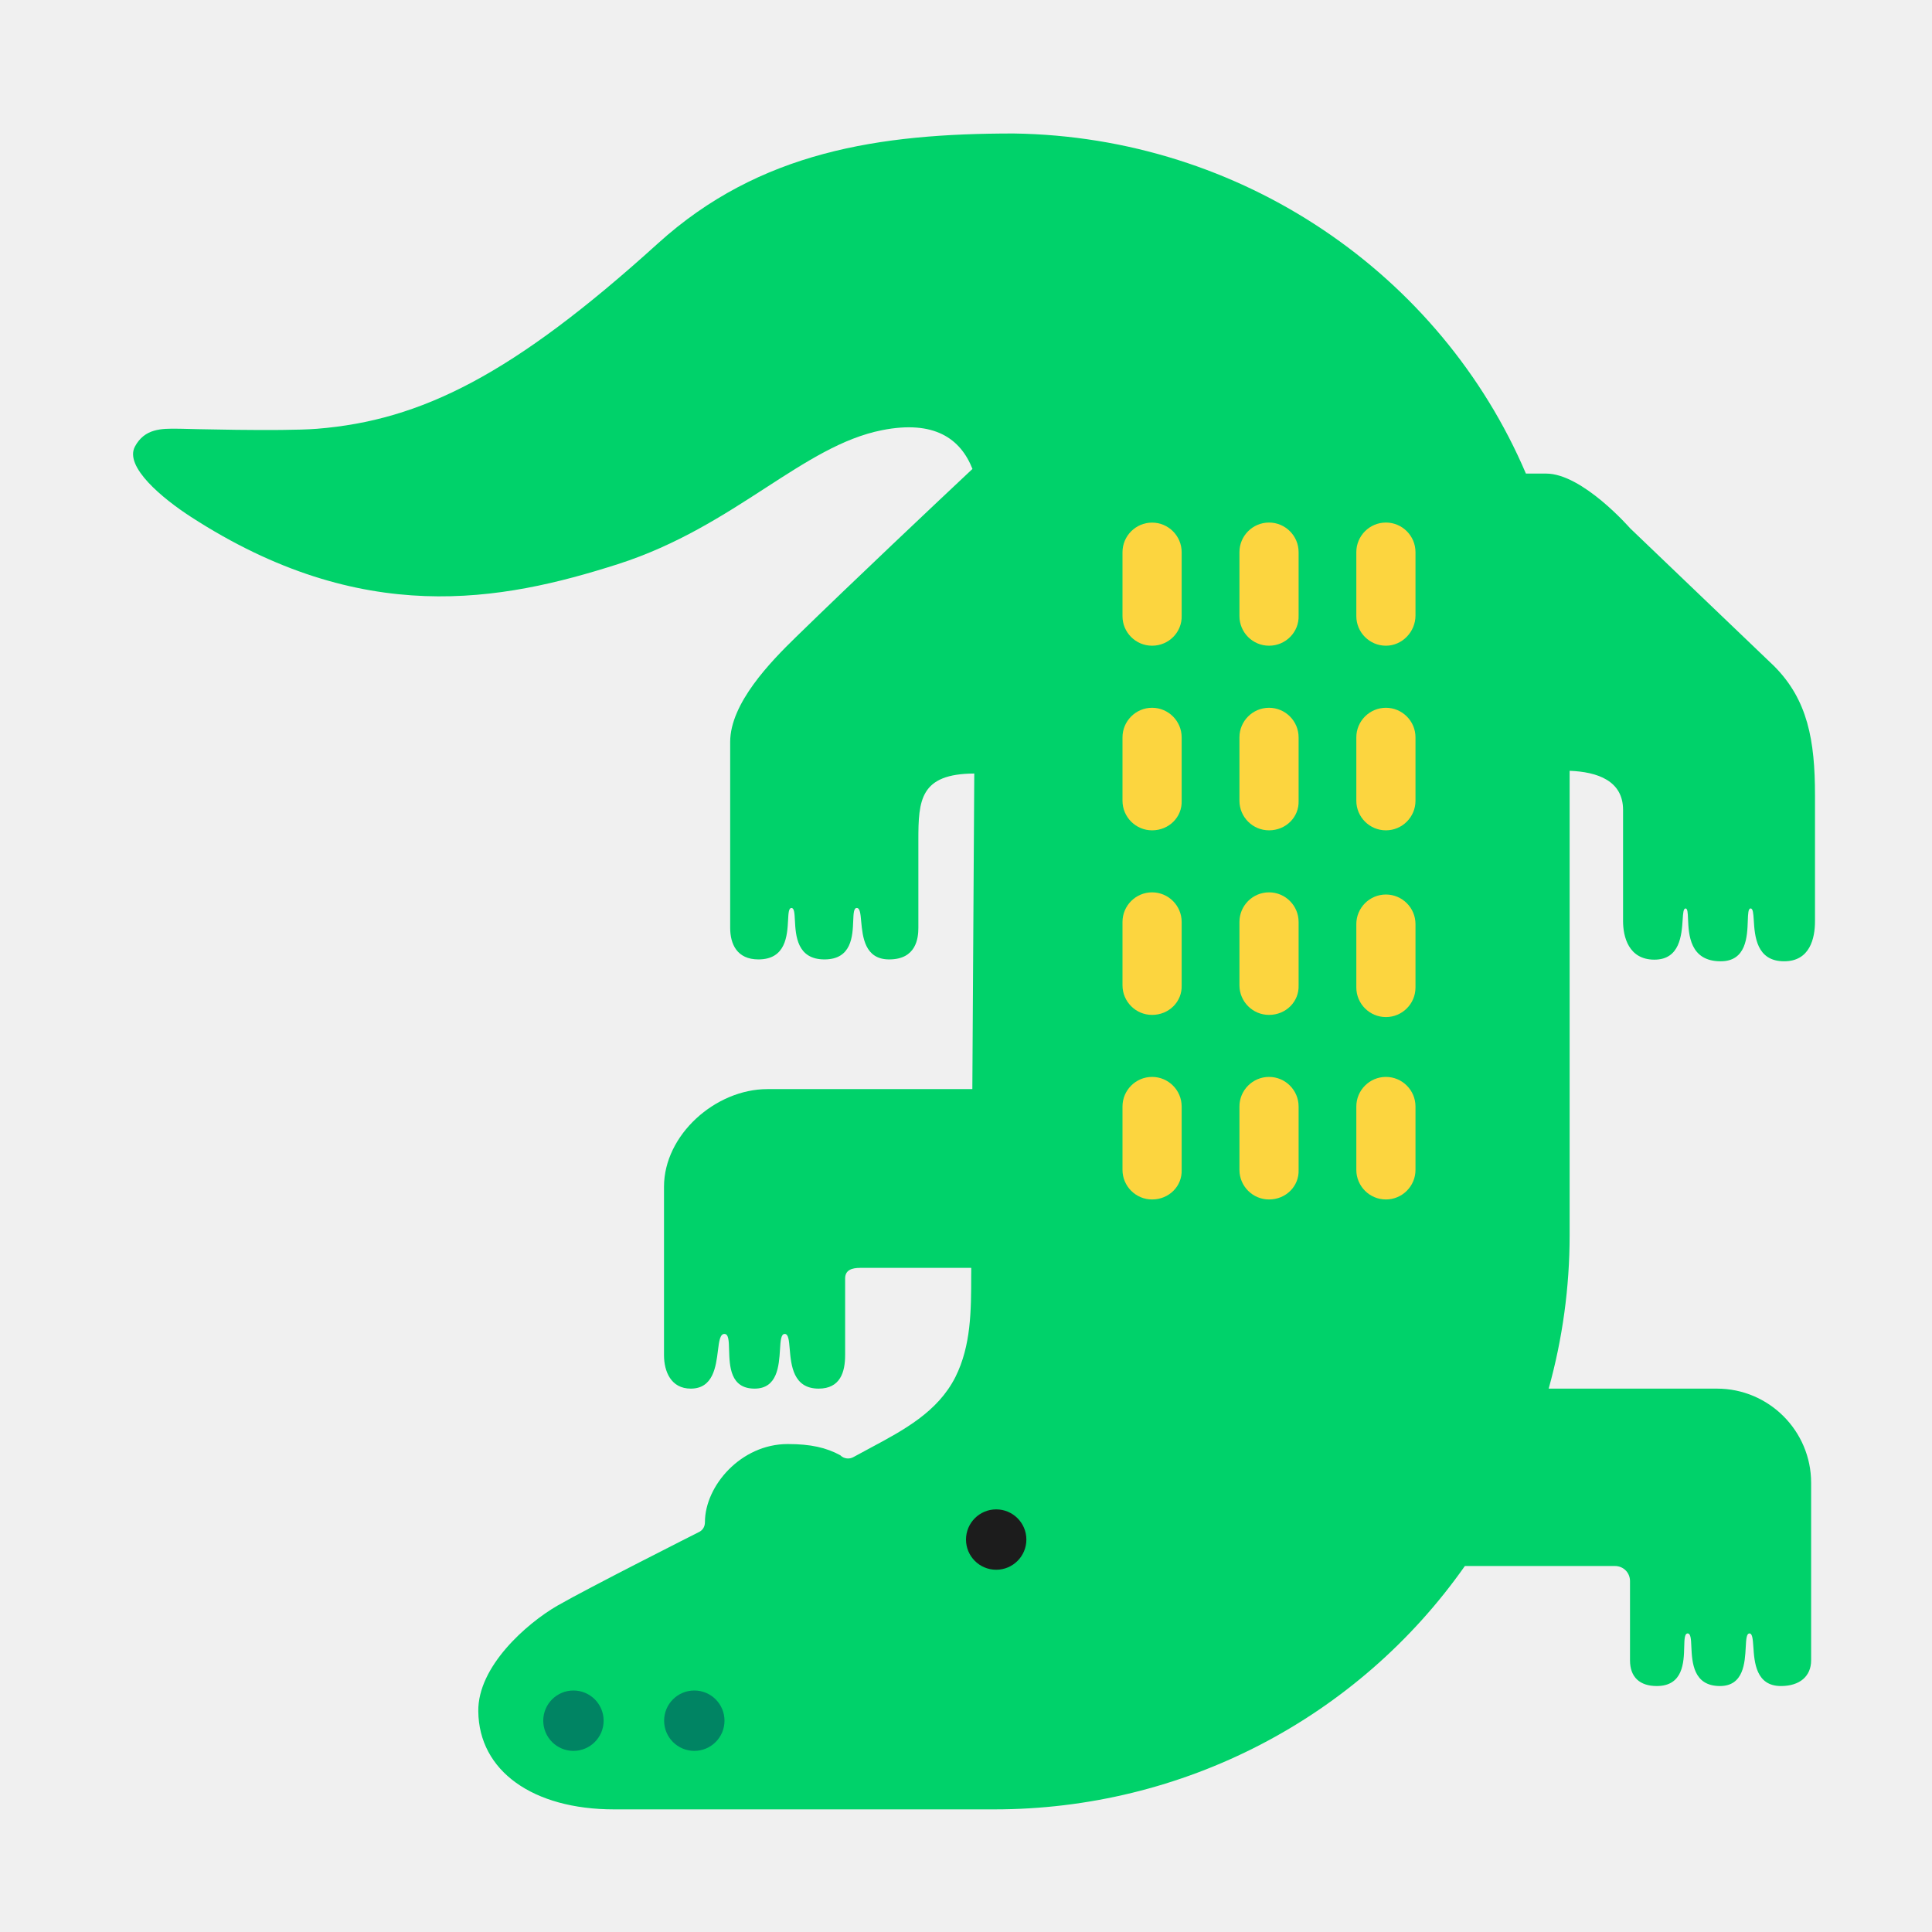
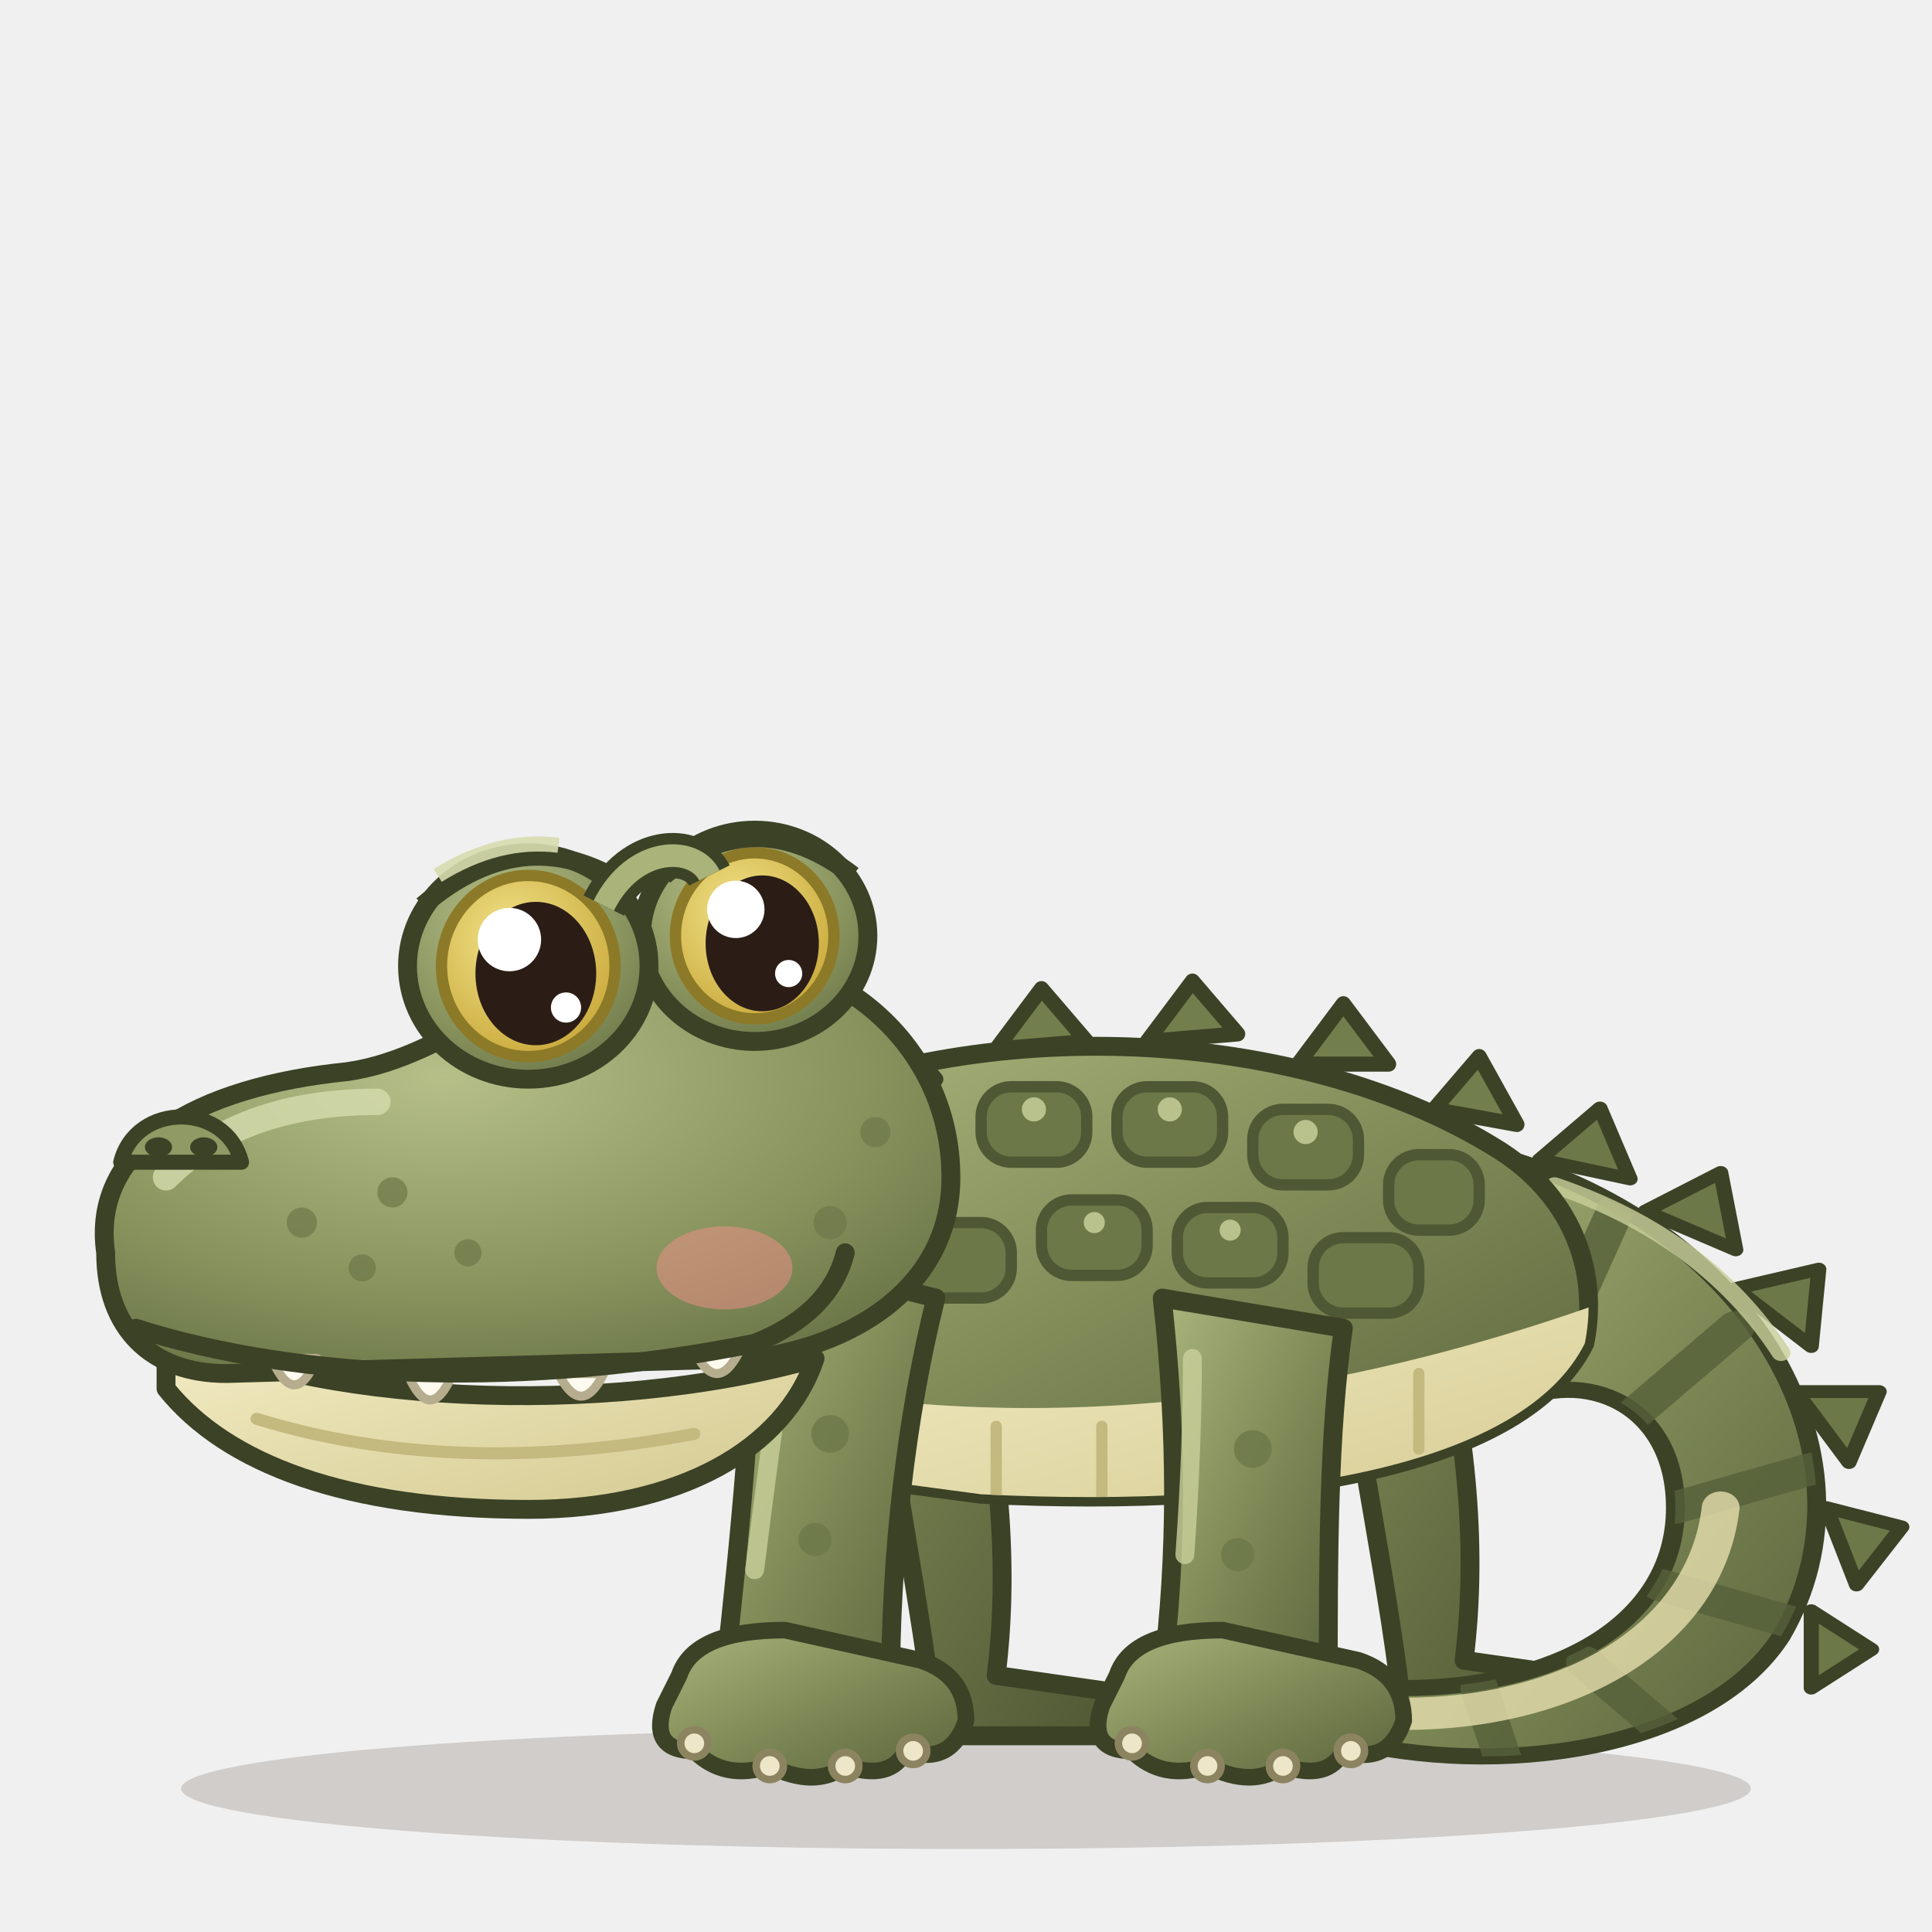
- <svg xmlns="http://www.w3.org/2000/svg" width="32" height="32" viewBox="0 0 32 32" fill="none">
-   <path d="M10.898 4.031C12.58 2.508 14.565 2.211 16.789 2.211C20.569 2.264 23.867 4.545 25.274 7.844L25.609 7.844C26.211 7.844 27 8.75 27 8.75L29.383 11.031C29.943 11.591 30.062 12.266 30.062 13.172V15.258C30.062 15.538 29.98 15.922 29.551 15.922C29.09 15.922 29.064 15.5 29.048 15.242C29.041 15.129 29.035 15.047 28.996 15.047C28.956 15.047 28.953 15.133 28.949 15.25C28.94 15.509 28.927 15.922 28.5 15.922C27.988 15.922 27.97 15.478 27.959 15.222C27.955 15.119 27.952 15.047 27.918 15.047C27.882 15.047 27.877 15.126 27.87 15.235C27.853 15.485 27.826 15.895 27.402 15.895C26.971 15.895 26.883 15.508 26.883 15.258V13.414C26.883 12.931 26.457 12.784 25.998 12.767V20.46C25.998 21.322 25.88 22.176 25.651 23H28.438C29.298 23 29.998 23.7 29.998 24.56V27.5C29.998 27.762 29.812 27.926 29.498 27.926C29.085 27.926 29.058 27.534 29.041 27.276C29.032 27.149 29.025 27.055 28.977 27.055C28.927 27.055 28.922 27.152 28.915 27.281C28.901 27.54 28.881 27.926 28.488 27.926C28.044 27.926 28.026 27.532 28.014 27.273C28.009 27.148 28.004 27.055 27.953 27.055C27.902 27.055 27.899 27.149 27.896 27.275C27.89 27.533 27.879 27.926 27.441 27.926C27.161 27.926 26.998 27.78 26.998 27.5V26.188C26.998 26.047 26.888 25.938 26.748 25.938H24.263C22.489 28.461 19.592 29.969 16.469 29.969H10.172C8.828 29.969 7.932 29.334 7.922 28.344C7.912 27.604 8.719 26.891 9.234 26.594C9.75 26.297 11.566 25.381 11.566 25.381C11.636 25.351 11.676 25.291 11.676 25.211C11.676 24.613 12.27 23.918 13.047 23.918C13.43 23.918 13.684 23.977 13.917 24.103C13.977 24.163 14.067 24.173 14.137 24.133C14.227 24.083 14.318 24.034 14.409 23.986C14.973 23.684 15.531 23.386 15.824 22.809C16.084 22.289 16.086 21.71 16.086 21.13L16.087 21H14.248C14.108 21 13.998 21.036 13.998 21.176V22.445C13.998 22.725 13.918 23 13.559 23C13.136 23 13.103 22.61 13.08 22.342C13.068 22.201 13.059 22.094 12.998 22.094C12.935 22.094 12.928 22.208 12.919 22.355C12.902 22.623 12.877 23 12.498 23C12.094 23 12.084 22.627 12.076 22.36C12.072 22.21 12.069 22.094 11.998 22.094C11.926 22.094 11.91 22.216 11.891 22.371C11.858 22.637 11.812 23 11.441 23C11.113 23 10.998 22.715 10.998 22.445V19.656C10.998 18.796 11.851 18.039 12.711 18.039H16.105L16.137 12.812C15.238 12.816 15.211 13.253 15.211 13.914V15.367C15.211 15.539 15.176 15.891 14.727 15.891C14.322 15.891 14.288 15.515 14.264 15.263C14.253 15.135 14.244 15.039 14.191 15.039C14.14 15.039 14.137 15.13 14.132 15.252C14.122 15.504 14.107 15.891 13.656 15.891C13.2 15.891 13.179 15.494 13.166 15.242C13.16 15.125 13.155 15.039 13.109 15.039C13.063 15.039 13.059 15.125 13.053 15.242C13.039 15.494 13.018 15.891 12.562 15.891C12.207 15.891 12.094 15.637 12.094 15.367V12.289C12.094 11.649 12.764 10.96 13.18 10.555C14.138 9.621 15.523 8.315 16.107 7.767C15.91 7.267 15.476 6.953 14.609 7.125C13.957 7.254 13.355 7.644 12.68 8.081C11.985 8.531 11.214 9.03 10.234 9.344C8.305 9.961 6 10.398 3.164 8.562C2.692 8.257 2.058 7.732 2.234 7.398C2.395 7.095 2.679 7.098 2.94 7.101C2.965 7.101 2.991 7.102 3.016 7.102C3.016 7.102 4.664 7.148 5.25 7.102C6.976 6.963 8.492 6.211 10.898 4.031Z" fill="#00D26A" />
-   <path d="M16.5 26C16.776 26 17 25.776 17 25.5C17 25.224 16.776 25 16.5 25C16.224 25 16 25.224 16 25.5C16 25.776 16.224 26 16.5 26Z" fill="#1C1C1C" />
-   <path d="M20.529 10.205C20.529 10.475 20.749 10.695 21.019 10.695C21.299 10.695 21.519 10.465 21.509 10.195V9.145C21.509 8.875 21.289 8.655 21.019 8.655C20.749 8.655 20.529 8.875 20.529 9.145V10.205Z" fill="#FCD53F" />
-   <path d="M18.592 10.206C18.592 10.476 18.812 10.695 19.082 10.695C19.362 10.695 19.582 10.466 19.572 10.195V9.146C19.572 8.876 19.352 8.656 19.082 8.656C18.812 8.656 18.592 8.876 18.592 9.146V10.206Z" fill="#FCD53F" />
-   <path d="M19.082 13.753C18.812 13.753 18.592 13.533 18.592 13.263V12.213C18.592 11.943 18.812 11.723 19.082 11.723C19.352 11.723 19.572 11.943 19.572 12.213V13.263C19.582 13.533 19.362 13.753 19.082 13.753Z" fill="#FCD53F" />
-   <path d="M18.592 16.32C18.592 16.59 18.812 16.81 19.082 16.81C19.362 16.81 19.582 16.59 19.572 16.32V15.27C19.572 15 19.352 14.78 19.082 14.78C18.812 14.78 18.592 15 18.592 15.27V16.32Z" fill="#FCD53F" />
-   <path d="M18.592 19.377C18.592 19.647 18.812 19.867 19.082 19.867C19.362 19.867 19.582 19.647 19.572 19.377V18.327C19.572 18.057 19.352 17.837 19.082 17.837C18.812 17.837 18.592 18.057 18.592 18.327V19.377Z" fill="#FCD53F" />
-   <path d="M21.019 19.867C20.749 19.867 20.529 19.647 20.529 19.377V18.327C20.529 18.057 20.749 17.837 21.019 17.837C21.289 17.837 21.509 18.057 21.509 18.327V19.377C21.519 19.647 21.299 19.867 21.019 19.867Z" fill="#FCD53F" />
-   <path d="M20.529 16.32C20.529 16.59 20.749 16.81 21.019 16.81C21.299 16.81 21.519 16.59 21.509 16.32V15.27C21.509 15 21.289 14.78 21.019 14.78C20.749 14.78 20.529 15 20.529 15.27V16.32Z" fill="#FCD53F" />
-   <path d="M21.019 13.753C20.749 13.753 20.529 13.533 20.529 13.263V12.213C20.529 11.943 20.749 11.723 21.019 11.723C21.289 11.723 21.509 11.943 21.509 12.213V13.263C21.519 13.533 21.299 13.753 21.019 13.753Z" fill="#FCD53F" />
-   <path d="M22.955 19.867C22.685 19.867 22.465 19.647 22.465 19.377V18.327C22.465 18.057 22.685 17.837 22.955 17.837C23.225 17.837 23.445 18.057 23.445 18.327V19.377C23.445 19.647 23.225 19.867 22.955 19.867Z" fill="#FCD53F" />
-   <path d="M22.465 16.356C22.465 16.626 22.685 16.846 22.955 16.846C23.225 16.846 23.445 16.626 23.445 16.356V15.306C23.445 15.036 23.225 14.816 22.955 14.816C22.685 14.816 22.465 15.036 22.465 15.306V16.356Z" fill="#FCD53F" />
-   <path d="M22.955 13.753C22.685 13.753 22.465 13.533 22.465 13.263V12.213C22.465 11.943 22.685 11.723 22.955 11.723C23.225 11.723 23.445 11.943 23.445 12.213V13.263C23.445 13.533 23.225 13.753 22.955 13.753Z" fill="#FCD53F" />
-   <path d="M22.465 10.205C22.465 10.475 22.685 10.695 22.955 10.695C23.225 10.695 23.445 10.465 23.445 10.195V9.145C23.445 8.875 23.225 8.655 22.955 8.655C22.685 8.655 22.465 8.875 22.465 9.145V10.205Z" fill="#FCD53F" />
-   <path d="M9.998 28.5C9.998 28.776 9.774 29 9.498 29C9.222 29 8.998 28.776 8.998 28.5C8.998 28.224 9.222 28 9.498 28C9.774 28 9.998 28.224 9.998 28.5Z" fill="#008463" />
-   <path d="M12 28.5C12 28.776 11.776 29 11.5 29C11.224 29 11 28.776 11 28.5C11 28.224 11.224 28 11.5 28C11.776 28 12 28.224 12 28.5Z" fill="#008463" />
+ <svg xmlns="http://www.w3.org/2000/svg" viewBox="0 0 256 256">
+   <defs>
+     <linearGradient id="jacare-pele" x1="0" y1="0" x2="1" y2="1">
+       <stop offset="0" stop-color="#aab47c" />
+       <stop offset="0.5" stop-color="#808b58" />
+       <stop offset="1" stop-color="#5a643c" />
+     </linearGradient>
+     <linearGradient id="jacare-pele-tras" x1="0" y1="0" x2="1" y2="1">
+       <stop offset="0" stop-color="#7c8654" />
+       <stop offset="1" stop-color="#4f5834" />
+     </linearGradient>
+     <radialGradient id="jacare-cabeca" cx="0.4" cy="0.3" r="0.85">
+       <stop offset="0" stop-color="#b6bf88" />
+       <stop offset="0.6" stop-color="#87925d" />
+       <stop offset="1" stop-color="#626d42" />
+     </radialGradient>
+     <linearGradient id="jacare-barriga" x1="0" y1="0" x2="1" y2="1">
+       <stop offset="0" stop-color="#f3edc4" />
+       <stop offset="1" stop-color="#d3c890" />
+     </linearGradient>
+     <radialGradient id="jacare-iris" cx="0.4" cy="0.35" r="0.7">
+       <stop offset="0" stop-color="#f2e48a" />
+       <stop offset="1" stop-color="#c9a83a" />
+     </radialGradient>
+     <clipPath id="jacare-clip-corpo">
+       <path d="M100 132 C130 118 172 120 198 136 C208 142 212 152 210 162 C202 178 170 184 130 182 L100 178 Z" />
+     </clipPath>
+     <clipPath id="jacare-clip-cauda">
+       <path d="M194 136 C232 146 250 184 236 212 C226 230 198 234 178 228 C176 222 180 220 186 220 C206 220 222 210 222 192 C222 176 210 170 200 176 Z" />
+     </clipPath>
+   </defs>
+   <g id="sombra">
+     <ellipse cx="128" cy="237" rx="104" ry="8" fill="#3b2a1a" opacity="0.18" />
+   </g>
+   <g id="patas-de-la" stroke-linejoin="round" stroke-linecap="round">
+     <path d="M128 172 C132 190 134 206 132 222 L146 224 Q150 228 146 230 L124 230 C122 212 118 194 116 176 Z" fill="url(#jacare-pele-tras)" stroke="#3b4226" stroke-width="2.5" />
+     <path d="M190 172 C194 188 196 204 194 220 L208 222 Q212 226 208 228 L186 228 C184 210 180 192 178 176 Z" fill="url(#jacare-pele-tras)" stroke="#3b4226" stroke-width="2.5" />
+   </g>
+   <g id="cauda" transform="translate(0 35.8) scale(1 0.854)" stroke-linejoin="round" stroke-linecap="round">
+     <path d="M194 136 C232 146 250 184 236 212 C226 230 198 234 178 228 C176 222 180 220 186 220 C206 220 222 210 222 192 C222 176 210 170 200 176 Z" fill="url(#jacare-pele)" stroke="#3b4226" stroke-width="2.5" />
+     <g clip-path="url(#jacare-clip-cauda)">
+       <g fill="none" stroke="#56603a" stroke-width="5" opacity="0.8">
+         <path d="M214 146 L204 172" />
+         <path d="M230 164 L214 180" />
+         <path d="M240 186 L222 192" />
+         <path d="M238 210 L220 204" />
+         <path d="M222 228 L210 216" />
+         <path d="M200 234 L196 220" />
+       </g>
+       <path d="M186 224 C208 224 226 212 228 192" fill="none" stroke="#e7dfae" stroke-width="5" opacity="0.8" />
+     </g>
+     <g fill="#6d7848" stroke="#3b4226" stroke-width="2">
+       <path d="M204 138 l8 -8 l4 11 Z" />
+       <path d="M218 146 l10 -6 l2 12 Z" />
+       <path d="M230 158 l11 -3 l-1 12 Z" />
+       <path d="M238 174 l11 0 l-4 11 Z" />
+       <path d="M242 192 l10 3 l-6 9 Z" />
+       <path d="M240 208 l8 6 l-8 6 Z" />
+     </g>
+     <path d="M206 142 Q226 150 236 168" fill="none" stroke="#c9d09a" stroke-width="2.5" opacity="0.8" />
+   </g>
+   <g id="corpo" transform="translate(0 16)" stroke-linejoin="round" stroke-linecap="round">
+     <path d="M100 132 C130 118 172 120 198 136 C208 142 212 152 210 162 C202 178 170 184 130 182 L100 178 Z" fill="url(#jacare-pele)" stroke="#3b4226" stroke-width="2.5" />
+     <g clip-path="url(#jacare-clip-corpo)">
+       <path d="M96 166 C130 174 170 172 214 156 L214 190 L96 190 Z" fill="url(#jacare-barriga)" />
+       <g fill="none" stroke="#c4b97e" stroke-width="1.5">
+         <path d="M118 172 v10 M132 173 v10 M146 173 v10 M160 172 v10 M174 170 v10 M188 166 v10" />
+       </g>
+       <g fill="#6d7848" stroke="#4f5834" stroke-width="1.5">
+         <rect x="112" y="132" width="14" height="10" rx="4" />
+         <rect x="130" y="128" width="14" height="10" rx="4" />
+         <rect x="148" y="128" width="14" height="10" rx="4" />
+         <rect x="166" y="131" width="14" height="10" rx="4" />
+         <rect x="184" y="137" width="12" height="10" rx="4" />
+         <rect x="120" y="146" width="14" height="10" rx="4" />
+         <rect x="138" y="143" width="14" height="10" rx="4" />
+         <rect x="156" y="144" width="14" height="10" rx="4" />
+         <rect x="174" y="148" width="14" height="10" rx="4" />
+       </g>
+       <g fill="#b9c28c">
+         <circle cx="119" cy="135" r="1.6" />
+         <circle cx="137" cy="131" r="1.6" />
+         <circle cx="155" cy="131" r="1.6" />
+         <circle cx="173" cy="134" r="1.6" />
+         <circle cx="145" cy="146" r="1.4" />
+         <circle cx="163" cy="147" r="1.4" />
+       </g>
+     </g>
+     <g fill="#727e4c" stroke="#3b4226" stroke-width="2">
+       <path d="M112 128 l6 -8 l6 7 Z" />
+       <path d="M132 123 l6 -8 l6 7 Z" />
+       <path d="M152 122 l6 -8 l6 7 Z" />
+       <path d="M172 125 l6 -8 l6 8 Z" />
+       <path d="M190 131 l6 -7 l5 9 Z" />
+     </g>
+   </g>
+   <g id="patas-de-ca" stroke-linejoin="round" stroke-linecap="round">
+     <path d="M100 166 C100 184 98 204 96 222 L118 224 C118 206 120 188 124 172 Z" fill="url(#jacare-pele)" stroke="#3b4226" stroke-width="2.5" />
+     <path d="M90 222 Q92 216 104 216 L122 220 Q128 222 128 228 Q126 234 120 232 Q118 236 112 234 Q108 237 102 234 Q96 236 92 232 Q86 232 88 226 Z" fill="url(#jacare-pele)" stroke="#3b4226" stroke-width="2.2" />
+     <path d="M154 172 C156 190 156 206 154 222 L176 224 C176 206 176 190 178 176 Z" fill="url(#jacare-pele)" stroke="#3b4226" stroke-width="2.5" />
+     <path d="M148 222 Q150 216 162 216 L180 220 Q186 222 186 228 Q184 234 178 232 Q176 236 170 234 Q166 237 160 234 Q154 236 150 232 Q144 232 146 226 Z" fill="url(#jacare-pele)" stroke="#3b4226" stroke-width="2.2" />
+     <g fill="#eee6c8" stroke="#8c8460" stroke-width="1">
+       <circle cx="92" cy="231" r="1.8" />
+       <circle cx="102" cy="234" r="1.8" />
+       <circle cx="112" cy="234" r="1.8" />
+       <circle cx="121" cy="232" r="1.8" />
+       <circle cx="150" cy="231" r="1.8" />
+       <circle cx="160" cy="234" r="1.8" />
+       <circle cx="170" cy="234" r="1.8" />
+       <circle cx="179" cy="232" r="1.8" />
+     </g>
+     <path d="M104 178 q-2 14 -4 30 M158 180 q0 12 -1 26" fill="none" stroke="#c9d09a" stroke-width="2.5" opacity="0.8" />
+     <g fill="#6d7848" opacity="0.8">
+       <circle cx="110" cy="190" r="2.5" />
+       <circle cx="108" cy="204" r="2.2" />
+       <circle cx="166" cy="192" r="2.5" />
+       <circle cx="164" cy="206" r="2.2" />
+     </g>
+   </g>
+   <g id="cabeca" transform="translate(0 16)" stroke-linejoin="round" stroke-linecap="round">
+     <path d="M22 160 C40 170 80 172 108 164 C104 176 90 184 70 184 C46 184 30 178 22 168 Z" fill="url(#jacare-barriga)" stroke="#3b4226" stroke-width="2.5" />
+     <path d="M34 172 Q60 180 92 174" fill="none" stroke="#c4b97e" stroke-width="1.6" />
+     <path d="M14 150 C12 136 26 128 46 126 C60 124 70 112 88 110 C110 108 126 122 126 140 C126 154 114 162 100 164 L30 166 C20 166 14 160 14 150 Z" fill="url(#jacare-cabeca)" stroke="#3b4226" stroke-width="2.5" />
+     <path d="M22 140 Q32 130 50 130" fill="none" stroke="#d6dcae" stroke-width="3.5" opacity="0.8" />
+     <g fill="#6d7848" opacity="0.7">
+       <circle cx="40" cy="146" r="2" />
+       <circle cx="52" cy="142" r="2" />
+       <circle cx="48" cy="152" r="1.8" />
+       <circle cx="62" cy="150" r="1.8" />
+       <circle cx="110" cy="146" r="2.2" />
+       <circle cx="116" cy="134" r="2" />
+     </g>
+     <path d="M16 138 C18 130 30 130 32 138 Z" fill="#8f9a64" stroke="#3b4226" stroke-width="2" />
+     <ellipse cx="21" cy="136" rx="1.8" ry="1.3" fill="#3b4226" />
+     <ellipse cx="27" cy="136" rx="1.8" ry="1.3" fill="#3b4226" />
+     <g fill="#fffaf0" stroke="#b5ad8e" stroke-width="1.2">
+       <path d="M36 164 q3 7 6 0 Z" />
+       <path d="M54 166 q3 7 6 0 Z" />
+       <path d="M74 166 q3 6 6 0 Z" />
+       <path d="M92 163 q3 6 6 0 Z" />
+     </g>
+     <path d="M18 160 C40 167 70 168 100 162 Q110 158 112 150" fill="none" stroke="#3b4226" stroke-width="2.5" />
+     <ellipse cx="96" cy="152" rx="9" ry="5.5" fill="#f4908a" opacity="0.5" />
+     <ellipse cx="100" cy="108" rx="15" ry="14" fill="url(#jacare-cabeca)" stroke="#3b4226" stroke-width="2.5" />
+     <ellipse cx="70" cy="112" rx="16" ry="15" fill="url(#jacare-cabeca)" stroke="#3b4226" stroke-width="2.5" />
+   </g>
+   <g id="olhos" transform="translate(0 16)">
+     <ellipse cx="70" cy="112" rx="11.5" ry="12" fill="url(#jacare-iris)" stroke="#8c7a28" stroke-width="1.5" />
+     <ellipse cx="100" cy="108" rx="10.5" ry="11" fill="url(#jacare-iris)" stroke="#8c7a28" stroke-width="1.5" />
+     <ellipse cx="71" cy="113" rx="8" ry="9.5" fill="#2b1d16" />
+     <ellipse cx="101" cy="109" rx="7.5" ry="9" fill="#2b1d16" />
+     <circle cx="67.5" cy="108.5" r="4.2" fill="#fff" />
+     <circle cx="75" cy="117.5" r="2" fill="#fff" />
+     <circle cx="97.5" cy="104.5" r="3.8" fill="#fff" />
+     <circle cx="104.5" cy="113" r="1.8" fill="#fff" />
+     <path d="M56 104 Q70 92 84 102 M88 100 Q100 90 113 100" fill="none" stroke="#3b4226" stroke-width="2.5" />
+     <path d="M80 104 C84 96 92 96 94 100" fill="none" stroke="#3b4226" stroke-width="6" />
+     <path d="M80 104 C84 96 92 96 94 100" fill="none" stroke="#a9b37a" stroke-width="3" />
+     <path d="M58 100 Q66 95 74 96" fill="none" stroke="#d6dcae" stroke-width="2" opacity="0.9" />
+   </g>
</svg>
